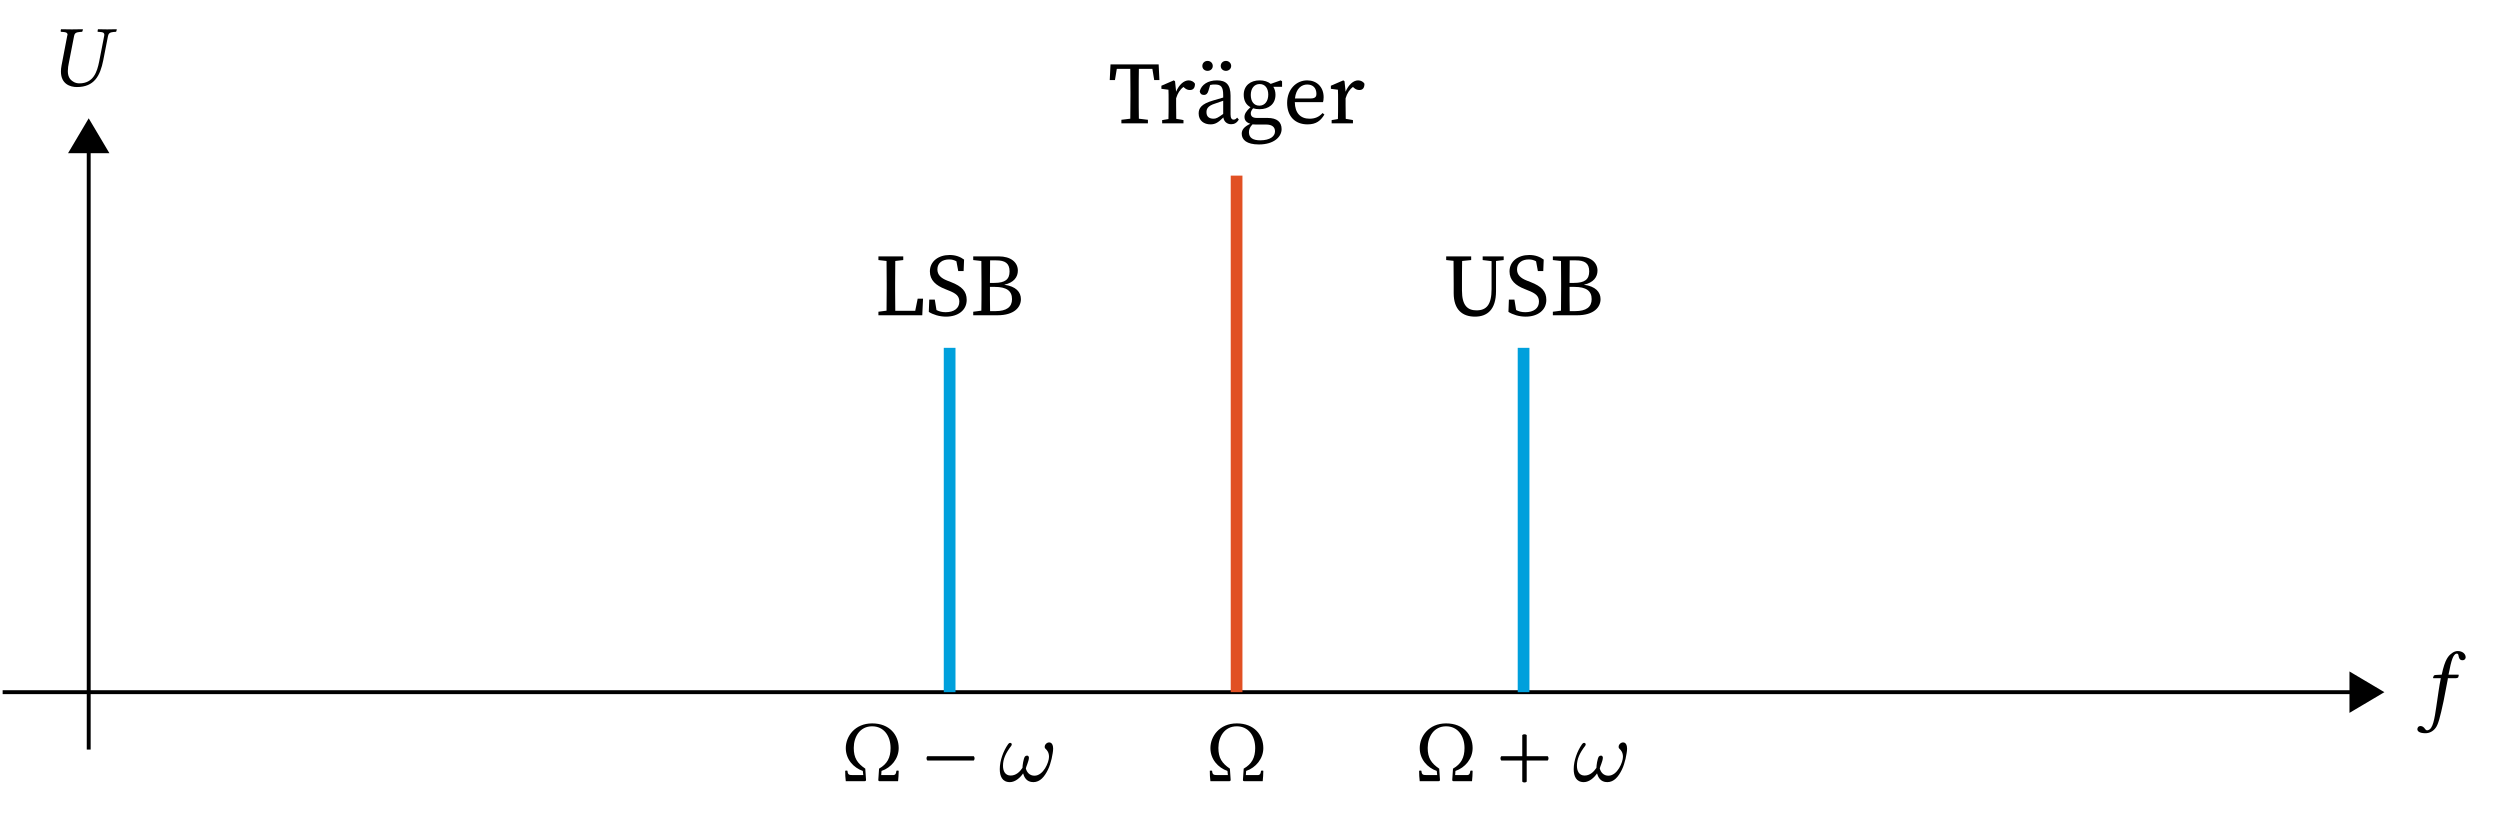
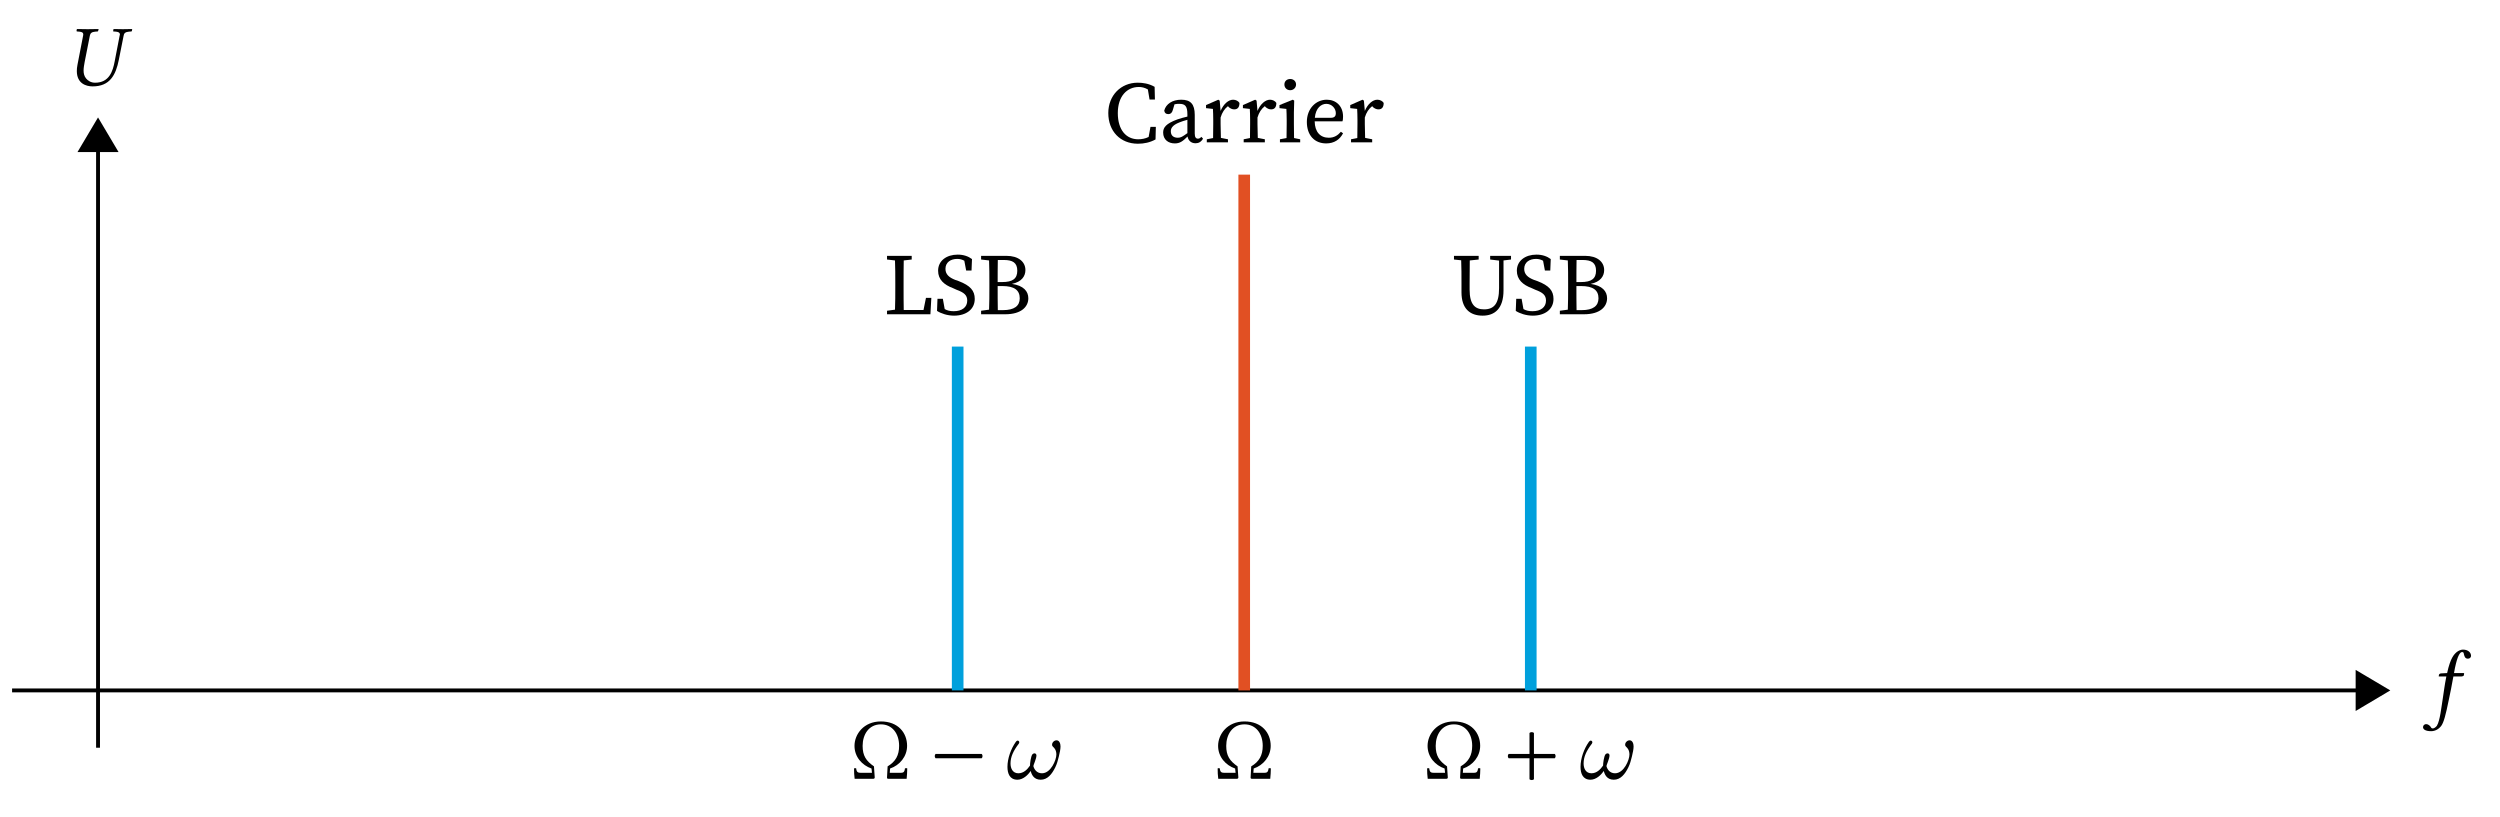
- <svg xmlns="http://www.w3.org/2000/svg" xmlns:xlink="http://www.w3.org/1999/xlink" width="254.733pt" height="82.868pt" viewBox="0 0 254.733 82.868">
+ <svg xmlns="http://www.w3.org/2000/svg" xmlns:xlink="http://www.w3.org/1999/xlink" width="254.717" height="83.227" viewBox="0 0 254.717 83.227">
  <defs>
    <g>
      <g id="glyph-0-0">
-         <path d="M 1.578 1.562 C 1.484 1.719 1.312 1.828 1.172 1.828 C 1.062 1.828 1.016 1.766 0.953 1.688 C 0.875 1.562 0.703 1.391 0.516 1.391 C 0.266 1.391 0.172 1.562 0.172 1.719 C 0.172 1.922 0.391 2.125 1 2.125 C 1.375 2.125 1.766 1.953 2.047 1.562 C 2.297 1.219 2.484 0.531 2.844 -1.156 C 2.984 -1.859 3.125 -2.594 3.266 -3.344 L 3.281 -3.484 L 4.125 -3.484 C 4.203 -3.484 4.328 -3.531 4.344 -3.594 C 4.344 -3.594 4.391 -3.781 4.391 -3.797 C 4.391 -3.828 4.375 -3.844 4.328 -3.844 L 3.344 -3.844 L 3.453 -4.344 C 3.578 -5.016 3.703 -5.422 3.828 -5.672 C 3.969 -5.922 4.078 -5.984 4.188 -5.984 C 4.328 -5.984 4.344 -5.906 4.375 -5.734 C 4.406 -5.547 4.484 -5.312 4.766 -5.312 C 5.031 -5.312 5.094 -5.531 5.094 -5.609 C 5.094 -5.938 4.797 -6.25 4.266 -6.25 C 4.078 -6.25 3.828 -6.156 3.656 -6 C 3.359 -5.781 2.984 -5.438 2.656 -3.844 L 2.062 -3.812 C 1.891 -3.812 1.828 -3.734 1.812 -3.656 C 1.797 -3.641 1.766 -3.531 1.766 -3.516 C 1.766 -3.484 1.797 -3.484 1.812 -3.484 L 2.562 -3.484 C 2.359 -2.469 2.312 -1.938 2.203 -1.266 C 2.062 -0.406 1.922 1.062 1.578 1.562 Z M 1.578 1.562 " />
+         <path d="M 1.578 1.562 C 1.469 1.703 1.297 1.828 1.172 1.828 C 1.047 1.828 1 1.766 0.953 1.672 C 0.875 1.562 0.703 1.391 0.5 1.391 C 0.266 1.391 0.172 1.562 0.172 1.703 C 0.172 1.906 0.391 2.109 1 2.109 C 1.359 2.109 1.75 1.938 2.031 1.562 C 2.281 1.203 2.469 0.531 2.812 -1.156 C 2.953 -1.844 3.109 -2.562 3.234 -3.312 L 3.266 -3.469 L 4.094 -3.469 C 4.172 -3.469 4.297 -3.5 4.328 -3.578 C 4.328 -3.578 4.359 -3.766 4.359 -3.766 C 4.359 -3.797 4.344 -3.812 4.297 -3.812 L 3.328 -3.812 L 3.422 -4.328 C 3.562 -4.984 3.688 -5.391 3.812 -5.625 C 3.938 -5.875 4.047 -5.953 4.156 -5.953 C 4.297 -5.953 4.312 -5.875 4.344 -5.703 C 4.391 -5.516 4.453 -5.281 4.734 -5.281 C 5 -5.281 5.062 -5.484 5.062 -5.562 C 5.062 -5.906 4.766 -6.203 4.234 -6.203 C 4.047 -6.203 3.812 -6.109 3.625 -5.969 C 3.344 -5.734 2.969 -5.391 2.625 -3.812 L 2.047 -3.781 C 1.891 -3.781 1.812 -3.703 1.797 -3.641 C 1.781 -3.609 1.766 -3.5 1.766 -3.484 C 1.766 -3.469 1.781 -3.469 1.812 -3.469 L 2.547 -3.469 C 2.344 -2.453 2.297 -1.922 2.188 -1.25 C 2.047 -0.406 1.906 1.047 1.578 1.562 Z M 1.578 1.562 " />
      </g>
      <g id="glyph-0-1">
-         <path d="M 1.828 0.094 C 3.594 0.094 4.203 -1.047 4.516 -2.641 L 5 -5.109 C 5.047 -5.359 5.188 -5.484 5.547 -5.516 L 5.781 -5.531 C 5.812 -5.531 5.844 -5.562 5.859 -5.609 L 5.891 -5.781 L 5.875 -5.797 C 5.469 -5.781 5.125 -5.781 4.922 -5.781 C 4.734 -5.781 4.391 -5.781 3.984 -5.797 L 3.969 -5.781 L 3.938 -5.609 C 3.922 -5.562 3.953 -5.531 3.984 -5.531 L 4.219 -5.516 C 4.5 -5.5 4.625 -5.422 4.625 -5.234 C 4.625 -5.188 4.609 -5.141 4.609 -5.109 L 4.094 -2.484 C 3.891 -1.484 3.531 -0.281 2.078 -0.281 C 1.672 -0.281 1.359 -0.469 1.141 -0.719 C 0.953 -0.969 0.906 -1.25 0.906 -1.531 C 0.906 -1.812 0.953 -2.125 1.016 -2.406 L 1.547 -5.125 C 1.594 -5.375 1.734 -5.484 2.094 -5.516 L 2.312 -5.531 C 2.359 -5.531 2.391 -5.562 2.406 -5.609 L 2.438 -5.781 L 2.422 -5.797 C 2.016 -5.781 1.656 -5.781 1.312 -5.781 C 0.969 -5.781 0.641 -5.781 0.234 -5.797 L 0.203 -5.781 L 0.172 -5.609 C 0.172 -5.562 0.203 -5.531 0.234 -5.531 L 0.453 -5.516 C 0.734 -5.5 0.875 -5.422 0.875 -5.234 C 0.875 -5.203 0.859 -5.172 0.844 -5.125 L 0.266 -2.109 C 0.219 -1.875 0.203 -1.672 0.203 -1.484 C 0.203 -0.203 1.156 0.094 1.828 0.094 Z M 1.828 0.094 " />
+         <path d="M 1.812 0.094 C 3.562 0.094 4.172 -1.047 4.484 -2.625 L 4.969 -5.062 C 5 -5.312 5.141 -5.453 5.516 -5.484 L 5.734 -5.5 C 5.781 -5.5 5.812 -5.516 5.812 -5.562 L 5.844 -5.734 L 5.828 -5.75 C 5.438 -5.75 5.078 -5.734 4.891 -5.734 C 4.688 -5.734 4.359 -5.75 3.953 -5.75 L 3.938 -5.734 L 3.906 -5.562 C 3.891 -5.516 3.922 -5.5 3.953 -5.5 L 4.188 -5.484 C 4.469 -5.453 4.594 -5.375 4.594 -5.188 C 4.594 -5.156 4.578 -5.109 4.562 -5.062 L 4.062 -2.469 C 3.875 -1.469 3.516 -0.281 2.062 -0.281 C 1.656 -0.281 1.344 -0.469 1.141 -0.719 C 0.953 -0.953 0.891 -1.234 0.891 -1.516 C 0.891 -1.812 0.953 -2.109 1 -2.391 L 1.531 -5.078 C 1.578 -5.328 1.719 -5.453 2.078 -5.484 L 2.297 -5.5 C 2.344 -5.5 2.375 -5.516 2.375 -5.562 L 2.422 -5.734 L 2.406 -5.75 C 2 -5.75 1.641 -5.734 1.312 -5.734 C 0.969 -5.734 0.625 -5.75 0.234 -5.75 L 0.203 -5.734 L 0.172 -5.562 C 0.172 -5.516 0.203 -5.5 0.234 -5.5 L 0.453 -5.484 C 0.734 -5.453 0.859 -5.391 0.859 -5.203 C 0.859 -5.172 0.859 -5.125 0.844 -5.078 L 0.266 -2.094 C 0.219 -1.859 0.203 -1.656 0.203 -1.469 C 0.203 -0.203 1.141 0.094 1.812 0.094 Z M 1.812 0.094 " />
      </g>
      <g id="glyph-0-2">
-         <path d="M 0.531 -2.547 C 0.422 -2.438 0.422 -2.219 0.531 -2.109 L 5.266 -2.109 C 5.375 -2.219 5.375 -2.438 5.266 -2.547 Z M 0.531 -2.547 " />
+         <path d="M 0.531 -2.531 C 0.422 -2.422 0.422 -2.203 0.531 -2.094 L 5.234 -2.094 C 5.344 -2.203 5.344 -2.422 5.234 -2.531 Z M 0.531 -2.531 " />
      </g>
      <g id="glyph-0-3">
-         <path d="M 2.672 0.047 C 2.781 0.156 3.016 0.156 3.125 0.047 L 3.125 -2.109 L 5.266 -2.109 C 5.375 -2.219 5.375 -2.438 5.266 -2.547 L 3.125 -2.547 L 3.125 -4.703 C 3.016 -4.812 2.781 -4.812 2.672 -4.703 L 2.672 -2.547 L 0.531 -2.547 C 0.422 -2.438 0.422 -2.219 0.531 -2.109 L 2.672 -2.109 Z M 2.672 0.047 " />
+         <path d="M 2.656 0.047 C 2.766 0.156 3 0.156 3.109 0.047 L 3.109 -2.094 L 5.234 -2.094 C 5.344 -2.203 5.344 -2.422 5.234 -2.531 L 3.109 -2.531 L 3.109 -4.672 C 3 -4.781 2.766 -4.781 2.656 -4.672 L 2.656 -2.531 L 0.531 -2.531 C 0.422 -2.422 0.422 -2.203 0.531 -2.094 L 2.656 -2.094 Z M 2.656 0.047 " />
      </g>
      <g id="glyph-1-0">
-         <path d="M 4.094 -1.047 C 5.078 -1.375 5.844 -2.297 5.844 -3.375 C 5.844 -4.703 4.922 -5.891 3.141 -5.891 C 1.375 -5.891 0.453 -4.562 0.453 -3.375 C 0.453 -2.234 1.234 -1.375 2.188 -1.047 L 2.234 -0.625 L 1.312 -0.625 C 1.281 -0.625 1.266 -0.625 1.234 -0.625 C 0.812 -0.625 0.656 -0.625 0.625 -1.062 C 0.547 -1.094 0.469 -1.094 0.391 -1.062 C 0.391 -0.703 0.406 -0.344 0.453 0 L 2.359 0 C 2.469 0 2.516 -0.047 2.516 -0.141 L 2.438 -1.281 C 1.625 -1.828 1.266 -2.375 1.266 -3.391 C 1.266 -4.531 1.891 -5.594 3.141 -5.594 C 4.312 -5.594 5.016 -4.641 5.016 -3.375 C 5.016 -2.406 4.672 -1.75 3.844 -1.281 L 3.766 -0.125 C 3.766 -0.047 3.812 0 3.922 0 L 5.781 0 C 5.812 -0.297 5.844 -0.703 5.844 -1.062 C 5.781 -1.094 5.703 -1.094 5.609 -1.062 C 5.562 -0.609 5.406 -0.609 5.062 -0.625 C 5.016 -0.625 4.984 -0.625 4.938 -0.625 L 4.062 -0.625 Z M 4.094 -1.047 " />
+         <path d="M 4.062 -1.047 C 5.047 -1.375 5.797 -2.281 5.797 -3.359 C 5.797 -4.672 4.891 -5.844 3.125 -5.844 C 1.375 -5.844 0.438 -4.531 0.438 -3.359 C 0.438 -2.219 1.219 -1.375 2.172 -1.047 L 2.219 -0.609 L 1.297 -0.609 C 1.266 -0.609 1.25 -0.609 1.234 -0.609 C 0.812 -0.609 0.656 -0.609 0.609 -1.062 C 0.547 -1.094 0.469 -1.094 0.391 -1.062 C 0.391 -0.688 0.406 -0.344 0.453 0 L 2.344 0 C 2.438 0 2.5 -0.047 2.5 -0.141 L 2.422 -1.266 C 1.609 -1.828 1.266 -2.359 1.266 -3.359 C 1.266 -4.5 1.891 -5.547 3.125 -5.547 C 4.281 -5.547 4.984 -4.609 4.984 -3.359 C 4.984 -2.391 4.625 -1.75 3.812 -1.266 L 3.75 -0.125 C 3.75 -0.047 3.781 0 3.891 0 L 5.75 0 C 5.781 -0.297 5.812 -0.703 5.812 -1.062 C 5.75 -1.094 5.656 -1.094 5.578 -1.062 C 5.531 -0.609 5.375 -0.609 5.016 -0.609 C 4.984 -0.609 4.938 -0.609 4.906 -0.609 L 4.031 -0.609 Z M 4.062 -1.047 " />
      </g>
      <g id="glyph-2-0">
-         <path d="M 5.562 -3.312 C 5.562 -3.578 5.484 -3.953 5.156 -3.953 C 4.922 -3.953 4.703 -3.734 4.703 -3.516 C 4.703 -3.359 4.75 -3.344 4.812 -3.281 C 4.938 -3.156 5.141 -2.938 5.141 -2.484 C 5.141 -1.938 4.578 -0.562 3.656 -0.562 C 3.156 -0.562 2.875 -0.922 2.781 -1.297 C 2.781 -1.422 3.094 -2.062 3.094 -2.391 C 3.094 -2.5 3.031 -2.609 2.906 -2.609 C 2.828 -2.609 2.75 -2.578 2.688 -2.516 C 2.531 -2.297 2.438 -1.578 2.438 -1.359 C 2.156 -0.938 1.766 -0.578 1.234 -0.578 C 0.656 -0.578 0.453 -1.062 0.453 -1.578 C 0.453 -2.25 0.719 -2.859 1.297 -3.609 C 1.344 -3.688 1.344 -3.719 1.344 -3.766 C 1.344 -3.844 1.266 -3.906 1.188 -3.906 C 1.094 -3.906 1.016 -3.844 0.969 -3.766 C 0.484 -3.078 0.125 -2.094 0.125 -1.234 C 0.125 -0.531 0.359 0.094 1.156 0.094 C 1.719 0.094 2.234 -0.391 2.5 -0.797 C 2.609 -0.438 2.828 0.094 3.547 0.094 C 4.234 0.094 4.688 -0.469 5.031 -1.172 C 5.203 -1.516 5.312 -1.906 5.406 -2.281 C 5.484 -2.672 5.562 -3.031 5.562 -3.312 Z M 5.562 -3.312 " />
+         <path d="M 5.531 -3.297 C 5.531 -3.547 5.438 -3.922 5.125 -3.922 C 4.891 -3.922 4.672 -3.703 4.672 -3.484 C 4.672 -3.344 4.719 -3.328 4.781 -3.25 C 4.906 -3.141 5.109 -2.922 5.109 -2.469 C 5.109 -1.922 4.547 -0.562 3.641 -0.562 C 3.141 -0.562 2.859 -0.922 2.766 -1.297 C 2.766 -1.406 3.078 -2.047 3.078 -2.375 C 3.078 -2.484 3.016 -2.594 2.875 -2.594 C 2.812 -2.594 2.734 -2.562 2.672 -2.5 C 2.5 -2.281 2.422 -1.562 2.422 -1.344 C 2.141 -0.938 1.766 -0.562 1.234 -0.562 C 0.656 -0.562 0.438 -1.062 0.438 -1.562 C 0.438 -2.234 0.719 -2.844 1.281 -3.578 C 1.328 -3.656 1.328 -3.688 1.328 -3.734 C 1.328 -3.812 1.25 -3.891 1.172 -3.891 C 1.078 -3.891 1.016 -3.812 0.969 -3.75 C 0.484 -3.062 0.125 -2.078 0.125 -1.219 C 0.125 -0.531 0.359 0.094 1.141 0.094 C 1.703 0.094 2.219 -0.375 2.484 -0.797 C 2.594 -0.422 2.812 0.094 3.516 0.094 C 4.203 0.094 4.656 -0.469 5 -1.172 C 5.172 -1.516 5.266 -1.891 5.359 -2.266 C 5.453 -2.656 5.531 -3.016 5.531 -3.297 Z M 5.531 -3.297 " />
      </g>
      <g id="glyph-3-0">
-         <path d="M 0.391 -5.625 L 1.219 -5.531 C 1.234 -4.766 1.234 -4 1.234 -3.219 L 1.234 -2.766 C 1.234 -2 1.234 -1.234 1.219 -0.469 L 0.391 -0.359 L 0.391 0 L 4.859 0 L 4.938 -1.688 L 4.391 -1.688 L 4.141 -0.453 L 2.109 -0.453 C 2.094 -1.203 2.094 -1.953 2.094 -2.594 L 2.094 -3.219 C 2.094 -3.984 2.094 -4.766 2.109 -5.531 L 2.922 -5.625 L 2.922 -6 L 0.391 -6 Z M 0.391 -5.625 " />
+         <path d="M 1.234 -3.188 L 1.234 -2.75 C 1.234 -1.984 1.234 -1.234 1.203 -0.469 L 0.391 -0.359 L 0.391 0 L 4.812 0 L 4.906 -1.672 L 4.359 -1.672 L 4.109 -0.438 L 2.094 -0.438 C 2.078 -1.203 2.078 -1.953 2.078 -2.578 L 2.078 -3.188 C 2.078 -3.953 2.078 -4.719 2.094 -5.484 L 2.906 -5.578 L 2.906 -5.953 L 0.391 -5.953 L 0.391 -5.578 L 1.203 -5.484 C 1.234 -4.734 1.234 -3.969 1.234 -3.188 Z M 1.234 -3.188 " />
      </g>
      <g id="glyph-3-1">
-         <path d="M 2.109 0.141 C 3.344 0.141 4.219 -0.516 4.219 -1.562 C 4.219 -2.422 3.766 -2.938 2.594 -3.391 L 2.234 -3.531 C 1.594 -3.781 1.234 -4.125 1.234 -4.672 C 1.234 -5.344 1.75 -5.688 2.438 -5.688 C 2.719 -5.688 2.938 -5.625 3.172 -5.5 L 3.359 -4.5 L 3.906 -4.5 L 3.953 -5.672 C 3.578 -5.953 3.094 -6.141 2.484 -6.141 C 1.344 -6.141 0.469 -5.5 0.469 -4.469 C 0.469 -3.562 1.094 -3.031 2.016 -2.672 L 2.359 -2.531 C 3.125 -2.234 3.469 -1.969 3.469 -1.391 C 3.469 -0.703 2.922 -0.312 2.078 -0.312 C 1.688 -0.312 1.422 -0.391 1.141 -0.531 L 0.969 -1.594 L 0.406 -1.594 L 0.359 -0.344 C 0.766 -0.078 1.438 0.141 2.109 0.141 Z M 2.109 0.141 " />
+         <path d="M 2.062 -0.312 C 1.688 -0.312 1.406 -0.375 1.141 -0.531 L 0.953 -1.578 L 0.406 -1.578 L 0.359 -0.344 C 0.766 -0.078 1.422 0.141 2.094 0.141 C 3.328 0.141 4.203 -0.5 4.203 -1.562 C 4.203 -2.406 3.75 -2.922 2.578 -3.375 L 2.219 -3.5 C 1.578 -3.75 1.219 -4.078 1.219 -4.625 C 1.219 -5.297 1.75 -5.641 2.422 -5.641 C 2.688 -5.641 2.922 -5.578 3.141 -5.453 L 3.328 -4.453 L 3.875 -4.453 L 3.922 -5.625 C 3.547 -5.906 3.062 -6.078 2.469 -6.078 C 1.328 -6.078 0.469 -5.453 0.469 -4.438 C 0.469 -3.531 1.078 -3 2 -2.656 L 2.344 -2.5 C 3.109 -2.219 3.438 -1.953 3.438 -1.391 C 3.438 -0.703 2.891 -0.312 2.062 -0.312 Z M 2.062 -0.312 " />
      </g>
      <g id="glyph-3-2">
-         <path d="M 2.578 -2.891 C 3.812 -2.891 4.344 -2.469 4.344 -1.641 C 4.344 -0.844 3.797 -0.422 2.656 -0.422 L 2.109 -0.422 C 2.094 -1.188 2.094 -1.953 2.094 -2.891 Z M 2.719 -5.594 C 3.641 -5.594 4.094 -5.297 4.094 -4.469 C 4.094 -3.656 3.641 -3.297 2.547 -3.297 L 2.094 -3.297 C 2.094 -4.016 2.094 -4.812 2.109 -5.594 Z M 0.391 -5.625 L 1.219 -5.531 C 1.234 -4.766 1.234 -3.984 1.234 -3.219 L 1.234 -2.781 C 1.234 -2 1.234 -1.219 1.219 -0.469 L 0.391 -0.359 L 0.391 0 L 2.859 0 C 4.578 0 5.25 -0.828 5.25 -1.641 C 5.25 -2.359 4.75 -2.953 3.547 -3.109 C 4.547 -3.328 4.938 -3.906 4.938 -4.547 C 4.938 -5.391 4.234 -6 2.984 -6 L 0.391 -6 Z M 0.391 -5.625 " />
+         <path d="M 1.234 -2.75 C 1.234 -1.984 1.234 -1.203 1.203 -0.469 L 0.391 -0.359 L 0.391 0 L 2.844 0 C 4.547 0 5.203 -0.812 5.203 -1.625 C 5.203 -2.344 4.719 -2.922 3.531 -3.094 C 4.516 -3.297 4.906 -3.875 4.906 -4.5 C 4.906 -5.344 4.203 -5.953 2.969 -5.953 L 0.391 -5.953 L 0.391 -5.578 L 1.203 -5.484 C 1.234 -4.719 1.234 -3.953 1.234 -3.188 Z M 2.562 -2.875 C 3.781 -2.875 4.328 -2.453 4.328 -1.625 C 4.328 -0.844 3.766 -0.422 2.625 -0.422 L 2.094 -0.422 C 2.078 -1.172 2.078 -1.938 2.078 -2.875 Z M 2.703 -5.531 C 3.609 -5.531 4.078 -5.25 4.078 -4.438 C 4.078 -3.625 3.609 -3.281 2.531 -3.281 L 2.078 -3.281 C 2.078 -3.984 2.078 -4.781 2.094 -5.531 Z M 2.703 -5.531 " />
      </g>
      <g id="glyph-3-3">
-         <path d="M 4.062 -5.625 L 4.969 -5.516 L 4.969 -2.672 C 4.969 -1.078 4.453 -0.5 3.438 -0.5 C 2.531 -0.5 1.953 -0.984 1.953 -2.516 L 1.953 -3.219 C 1.953 -4 1.953 -4.766 1.969 -5.531 L 2.891 -5.625 L 2.891 -6 L 0.344 -6 L 0.344 -5.625 L 1.094 -5.547 C 1.109 -4.766 1.109 -4 1.109 -3.219 L 1.109 -2.25 C 1.109 -0.578 1.984 0.141 3.281 0.141 C 4.516 0.141 5.422 -0.562 5.422 -2.453 L 5.422 -5.531 L 6.203 -5.625 L 6.203 -6 L 4.062 -6 Z M 4.062 -5.625 " />
+         <path d="M 1.938 -2.5 L 1.938 -3.203 C 1.938 -3.969 1.938 -4.734 1.953 -5.484 L 2.859 -5.578 L 2.859 -5.953 L 0.344 -5.953 L 0.344 -5.578 L 1.078 -5.5 C 1.109 -4.734 1.109 -3.969 1.109 -3.203 L 1.109 -2.234 C 1.109 -0.578 1.969 0.141 3.266 0.141 C 4.484 0.141 5.391 -0.562 5.391 -2.438 L 5.391 -5.484 L 6.156 -5.578 L 6.156 -5.953 L 4.031 -5.953 L 4.031 -5.578 L 4.938 -5.469 L 4.938 -2.656 C 4.938 -1.078 4.422 -0.5 3.406 -0.5 C 2.5 -0.5 1.938 -0.984 1.938 -2.5 Z M 1.938 -2.5 " />
      </g>
      <g id="glyph-3-4">
-         <path d="M 0.172 -4.406 L 0.703 -4.406 L 0.891 -5.547 L 2.266 -5.547 C 2.281 -4.766 2.281 -3.984 2.281 -3.219 L 2.281 -2.781 C 2.281 -2 2.281 -1.234 2.266 -0.469 L 1.359 -0.359 L 1.359 0 L 4.062 0 L 4.062 -0.359 L 3.141 -0.469 C 3.125 -1.234 3.125 -2 3.125 -2.781 L 3.125 -3.219 C 3.125 -4 3.125 -4.797 3.141 -5.547 L 4.516 -5.547 L 4.703 -4.406 L 5.234 -4.406 L 5.156 -6 L 0.25 -6 Z M 0.172 -4.406 " />
+         <path d="M 3.469 -0.312 C 2.266 -0.312 1.391 -1.234 1.391 -2.984 C 1.391 -4.719 2.344 -5.641 3.531 -5.641 C 3.828 -5.641 4.125 -5.578 4.453 -5.391 L 4.625 -4.359 L 5.172 -4.359 L 5.141 -5.656 C 4.547 -6 3.906 -6.078 3.422 -6.078 C 1.703 -6.078 0.422 -4.781 0.422 -2.984 C 0.422 -1.141 1.641 0.141 3.438 0.141 C 4.062 0.141 4.672 0.016 5.234 -0.297 L 5.266 -1.578 L 4.719 -1.578 L 4.531 -0.547 C 4.188 -0.375 3.812 -0.312 3.469 -0.312 Z M 3.469 -0.312 " />
      </g>
      <g id="glyph-3-5">
-         <path d="M 0.375 0 L 2.547 0 L 2.547 -0.328 L 1.812 -0.453 C 1.812 -0.906 1.797 -1.484 1.797 -1.875 L 1.797 -2.547 C 1.953 -3.062 2.188 -3.438 2.547 -3.703 L 2.656 -3.609 C 2.812 -3.469 2.984 -3.391 3.203 -3.391 C 3.547 -3.391 3.719 -3.609 3.719 -4.031 C 3.609 -4.234 3.344 -4.375 3.078 -4.375 C 2.594 -4.375 2.094 -3.938 1.797 -3.219 L 1.688 -4.281 L 1.562 -4.375 L 0.297 -3.828 L 0.297 -3.516 L 1.016 -3.422 C 1.031 -3.078 1.031 -2.797 1.031 -2.312 L 1.031 -1.875 C 1.031 -1.484 1.031 -0.891 1.016 -0.438 L 0.375 -0.328 Z M 0.375 0 " />
+         <path d="M 3.703 0.094 C 4.016 0.094 4.266 -0.031 4.469 -0.375 L 4.297 -0.562 C 4.203 -0.453 4.094 -0.375 3.953 -0.375 C 3.75 -0.375 3.625 -0.516 3.625 -0.891 L 3.625 -2.797 C 3.625 -3.906 3.188 -4.344 2.25 -4.344 C 1.344 -4.344 0.688 -3.906 0.516 -3.234 C 0.547 -3 0.688 -2.875 0.938 -2.875 C 1.172 -2.875 1.312 -3.016 1.391 -3.297 L 1.562 -3.875 C 1.75 -3.922 1.906 -3.922 2.047 -3.922 C 2.625 -3.922 2.875 -3.719 2.875 -2.859 L 2.875 -2.625 C 2.531 -2.547 2.156 -2.438 1.875 -2.344 C 0.672 -1.906 0.406 -1.5 0.406 -1 C 0.406 -0.266 0.938 0.109 1.594 0.109 C 2.109 0.109 2.406 -0.109 2.891 -0.594 C 2.969 -0.172 3.266 0.094 3.703 0.094 Z M 1.188 -1.125 C 1.188 -1.391 1.297 -1.734 2.062 -2.031 C 2.25 -2.109 2.562 -2.219 2.875 -2.297 L 2.875 -0.938 C 2.375 -0.578 2.203 -0.469 1.906 -0.469 C 1.5 -0.469 1.188 -0.656 1.188 -1.125 Z M 1.188 -1.125 " />
      </g>
      <g id="glyph-3-6">
-         <path d="M 3.719 0.094 C 4.031 0.094 4.281 -0.031 4.5 -0.375 L 4.328 -0.578 C 4.219 -0.453 4.125 -0.375 3.969 -0.375 C 3.781 -0.375 3.656 -0.516 3.656 -0.906 L 3.656 -2.812 C 3.656 -3.938 3.203 -4.375 2.266 -4.375 C 1.359 -4.375 0.688 -3.938 0.516 -3.266 C 0.547 -3.031 0.688 -2.891 0.938 -2.891 C 1.188 -2.891 1.328 -3.047 1.406 -3.328 L 1.578 -3.906 C 1.766 -3.953 1.922 -3.953 2.062 -3.953 C 2.656 -3.953 2.906 -3.75 2.906 -2.875 L 2.906 -2.625 C 2.562 -2.531 2.234 -2.422 1.891 -2.328 C 0.641 -1.969 0.406 -1.516 0.406 -1 C 0.406 -0.266 0.953 0.109 1.609 0.109 C 2.125 0.109 2.422 -0.109 2.922 -0.594 C 2.984 -0.172 3.297 0.094 3.719 0.094 Z M 1.312 -5.344 C 1.609 -5.344 1.844 -5.547 1.844 -5.844 C 1.844 -6.141 1.609 -6.359 1.312 -6.359 C 1.016 -6.359 0.781 -6.141 0.781 -5.844 C 0.781 -5.547 1.016 -5.344 1.312 -5.344 Z M 3.188 -5.344 C 3.469 -5.344 3.719 -5.547 3.719 -5.844 C 3.719 -6.141 3.469 -6.359 3.188 -6.359 C 2.891 -6.359 2.656 -6.141 2.656 -5.844 C 2.656 -5.547 2.891 -5.344 3.188 -5.344 Z M 1.203 -1.125 C 1.203 -1.406 1.266 -1.766 2.094 -2.016 C 2.359 -2.109 2.625 -2.203 2.906 -2.297 L 2.906 -0.953 C 2.359 -0.562 2.188 -0.469 1.922 -0.469 C 1.5 -0.469 1.203 -0.656 1.203 -1.125 Z M 1.203 -1.125 " />
+         <path d="M 0.375 0 L 2.531 0 L 2.531 -0.312 L 1.812 -0.453 C 1.797 -0.891 1.781 -1.469 1.781 -1.859 L 1.781 -2.531 C 1.938 -3.047 2.172 -3.406 2.531 -3.688 L 2.625 -3.578 C 2.797 -3.438 2.969 -3.359 3.172 -3.359 C 3.531 -3.359 3.703 -3.594 3.703 -4.016 C 3.594 -4.203 3.328 -4.344 3.062 -4.344 C 2.578 -4.344 2.078 -3.906 1.781 -3.203 L 1.688 -4.25 L 1.547 -4.344 L 0.297 -3.797 L 0.297 -3.484 L 1 -3.406 C 1.016 -3.047 1.031 -2.781 1.031 -2.297 L 1.031 -1.859 C 1.031 -1.469 1.016 -0.875 1.016 -0.438 L 0.375 -0.312 Z M 0.375 0 " />
      </g>
      <g id="glyph-3-7">
-         <path d="M 1.062 0.906 C 1.062 0.625 1.156 0.391 1.422 0.109 C 1.531 0.109 1.656 0.125 1.766 0.125 L 2.812 0.125 C 3.469 0.125 3.719 0.422 3.719 0.828 C 3.719 1.328 3.203 1.734 2.219 1.734 C 1.5 1.734 1.062 1.5 1.062 0.906 Z M 2.141 -1.438 C 3.078 -1.438 3.766 -1.953 3.766 -2.906 C 3.766 -3.219 3.688 -3.5 3.547 -3.719 L 4.438 -3.719 L 4.438 -4.281 L 4.297 -4.375 L 3.281 -4.016 C 3 -4.25 2.609 -4.375 2.156 -4.375 C 1.219 -4.375 0.531 -3.844 0.531 -2.906 C 0.531 -2.297 0.781 -1.875 1.219 -1.641 C 0.766 -1.234 0.609 -0.938 0.609 -0.656 C 0.609 -0.297 0.812 -0.078 1.203 0.047 C 0.547 0.359 0.328 0.672 0.328 1.062 C 0.328 1.688 0.844 2.156 2.078 2.156 C 3.609 2.156 4.391 1.375 4.391 0.594 C 4.391 -0.125 3.938 -0.547 2.953 -0.547 L 1.875 -0.547 C 1.453 -0.547 1.25 -0.703 1.25 -1.031 C 1.25 -1.188 1.328 -1.328 1.484 -1.531 C 1.672 -1.469 1.891 -1.438 2.141 -1.438 Z M 2.125 -1.797 C 1.562 -1.797 1.25 -2.234 1.25 -2.891 C 1.25 -3.547 1.594 -4 2.156 -4 C 2.719 -4 3.031 -3.562 3.031 -2.922 C 3.031 -2.266 2.688 -1.797 2.125 -1.797 Z M 2.125 -1.797 " />
+         <path d="M 1.359 -5.312 C 1.688 -5.312 1.953 -5.562 1.953 -5.891 C 1.953 -6.234 1.688 -6.453 1.359 -6.453 C 1.016 -6.453 0.766 -6.234 0.766 -5.891 C 0.766 -5.562 1.016 -5.312 1.359 -5.312 Z M 2.375 -0.312 L 1.75 -0.438 C 1.75 -0.891 1.734 -1.469 1.734 -1.859 L 1.734 -3.047 L 1.766 -4.25 L 1.625 -4.344 L 0.266 -3.797 L 0.266 -3.484 L 0.969 -3.406 C 0.984 -3.047 1 -2.781 1 -2.281 L 1 -1.859 C 1 -1.469 0.984 -0.891 0.984 -0.438 L 0.312 -0.312 L 0.312 0 L 2.375 0 Z M 2.375 -0.312 " />
      </g>
      <g id="glyph-3-8">
-         <path d="M 2.453 -3.953 C 3.031 -3.953 3.391 -3.609 3.391 -2.984 C 3.391 -2.734 3.281 -2.531 2.797 -2.531 L 1.203 -2.531 C 1.312 -3.562 1.891 -3.953 2.453 -3.953 Z M 2.484 0.109 C 3.391 0.109 3.828 -0.281 4.203 -0.891 L 4.016 -1.047 C 3.656 -0.641 3.234 -0.469 2.688 -0.469 C 1.766 -0.469 1.203 -1.047 1.188 -2.156 L 4.062 -2.156 C 4.094 -2.266 4.125 -2.438 4.125 -2.656 C 4.125 -3.734 3.391 -4.375 2.453 -4.375 C 1.328 -4.375 0.406 -3.453 0.406 -2.078 C 0.406 -0.703 1.219 0.109 2.484 0.109 Z M 2.484 0.109 " />
+         <path d="M 2.391 -3.922 C 2.938 -3.922 3.359 -3.469 3.359 -2.969 C 3.359 -2.719 3.266 -2.5 2.844 -2.5 L 1.219 -2.5 C 1.312 -3.531 1.891 -3.922 2.391 -3.922 Z M 2.438 -4.344 C 1.328 -4.344 0.406 -3.438 0.406 -2.078 C 0.406 -0.719 1.188 0.109 2.375 0.109 C 3.188 0.109 3.766 -0.281 4.094 -0.922 L 3.875 -1.078 C 3.562 -0.719 3.203 -0.469 2.641 -0.469 C 1.781 -0.469 1.219 -1.047 1.203 -2.141 L 4.031 -2.141 C 4.078 -2.25 4.094 -2.422 4.094 -2.625 C 4.094 -3.703 3.375 -4.344 2.438 -4.344 Z M 2.438 -4.344 " />
      </g>
    </g>
    <clipPath id="clip-0">
-       <path clip-rule="nonzero" d="M 0.07 70 L 240 70 L 240 71 L 0.07 71 Z M 0.07 70 " />
+       <path clip-rule="nonzero" d="M 1.031 70 L 241 70 L 241 71 L 1.031 71 Z M 1.031 70 " />
    </clipPath>
  </defs>
  <g clip-path="url(#clip-0)">
-     <path fill="none" stroke-width="0.399" stroke-linecap="butt" stroke-linejoin="miter" stroke="rgb(0%, 0%, 0%)" stroke-opacity="1" stroke-miterlimit="10" d="M -8.784 0 L 230.823 0 " transform="matrix(0.99841, 0, 0, -0.99841, 9.039982, 70.52766)" />
+     <path fill="none" stroke-width="0.399" stroke-linecap="butt" stroke-linejoin="miter" stroke="rgb(0%, 0%, 0%)" stroke-opacity="1" stroke-miterlimit="10" d="M -8.838 0.002 L 232.259 0.002 " transform="matrix(0.990798, 0, 0, -0.990798, 9.987623, 70.34564)" />
  </g>
-   <path fill-rule="nonzero" fill="rgb(0%, 0%, 0%)" fill-opacity="1" stroke-width="0.399" stroke-linecap="butt" stroke-linejoin="miter" stroke="rgb(0%, 0%, 0%)" stroke-opacity="1" stroke-miterlimit="10" d="M 3.173 0 L 0.199 1.765 L 0.199 -1.764 Z M 3.173 0 " transform="matrix(0.99841, 0, 0, -0.99841, 239.3948, 70.52766)" />
+   <path fill-rule="nonzero" fill="rgb(0%, 0%, 0%)" fill-opacity="1" stroke-width="0.399" stroke-linecap="butt" stroke-linejoin="miter" stroke="rgb(0%, 0%, 0%)" stroke-opacity="1" stroke-miterlimit="10" d="M 3.173 0.002 L 0.2 1.764 L 0.2 -1.764 Z M 3.173 0.002 " transform="matrix(0.990798, 0, 0, -0.990798, 240.009, 70.34564)" />
  <g fill="rgb(0%, 0%, 0%)" fill-opacity="1">
-     <use xlink:href="#glyph-0-0" x="246.141" y="72.586" />
+     <use xlink:href="#glyph-0-0" x="246.704" y="72.389" />
  </g>
-   <path fill="none" stroke-width="0.399" stroke-linecap="butt" stroke-linejoin="miter" stroke="rgb(0%, 0%, 0%)" stroke-opacity="1" stroke-miterlimit="10" d="M -0.001 -5.857 L -0.001 55.1 " transform="matrix(0.99841, 0, 0, -0.99841, 9.039982, 70.52766)" />
-   <path fill-rule="nonzero" fill="rgb(0%, 0%, 0%)" fill-opacity="1" stroke-width="0.399" stroke-linecap="butt" stroke-linejoin="miter" stroke="rgb(0%, 0%, 0%)" stroke-opacity="1" stroke-miterlimit="10" d="M 3.173 0.001 L 0.2 1.762 L 0.2 -1.764 Z M 3.173 0.001 " transform="matrix(0, -0.99841, -0.99841, 0, 9.039982, 15.61368)" />
+   <path fill="none" stroke-width="0.399" stroke-linecap="butt" stroke-linejoin="miter" stroke="rgb(0%, 0%, 0%)" stroke-opacity="1" stroke-miterlimit="10" d="M 0.001 -5.892 L 0.001 55.461 " transform="matrix(0.990798, 0, 0, -0.990798, 9.987623, 70.34564)" />
+   <path fill-rule="nonzero" fill="rgb(0%, 0%, 0%)" fill-opacity="1" stroke-width="0.399" stroke-linecap="butt" stroke-linejoin="miter" stroke="rgb(0%, 0%, 0%)" stroke-opacity="1" stroke-miterlimit="10" d="M 3.172 -0.001 L 0.2 1.762 L 0.2 -1.763 Z M 3.172 -0.001 " transform="matrix(0, -0.990798, -0.990798, 0, 9.987623, 15.49463)" />
  <g fill="rgb(0%, 0%, 0%)" fill-opacity="1">
-     <use xlink:href="#glyph-0-1" x="6.006" y="8.775" />
+     <use xlink:href="#glyph-0-1" x="7.625" y="8.708" />
  </g>
-   <path fill="none" stroke-width="1.196" stroke-linecap="butt" stroke-linejoin="miter" stroke="rgb(0%, 62.746%, 86.275%)" stroke-opacity="1" stroke-miterlimit="10" d="M 87.861 0 L 87.861 35.142 " transform="matrix(0.99841, 0, 0, -0.99841, 9.039982, 70.52766)" />
-   <path fill="none" stroke-width="1.196" stroke-linecap="butt" stroke-linejoin="miter" stroke="rgb(0%, 62.746%, 86.275%)" stroke-opacity="1" stroke-miterlimit="10" d="M 146.435 0 L 146.435 35.142 " transform="matrix(0.99841, 0, 0, -0.99841, 9.039982, 70.52766)" />
-   <path fill="none" stroke-width="1.196" stroke-linecap="butt" stroke-linejoin="miter" stroke="rgb(88.234%, 31.374%, 13.724%)" stroke-opacity="1" stroke-miterlimit="10" d="M 117.146 0 L 117.146 52.717 " transform="matrix(0.99841, 0, 0, -0.99841, 9.039982, 70.52766)" />
+   <path fill="none" stroke-width="1.196" stroke-linecap="butt" stroke-linejoin="miter" stroke="rgb(0%, 62.746%, 86.275%)" stroke-opacity="1" stroke-miterlimit="10" d="M 88.4 0.002 L 88.4 35.359 " transform="matrix(0.990798, 0, 0, -0.990798, 9.987623, 70.34564)" />
+   <path fill="none" stroke-width="1.196" stroke-linecap="butt" stroke-linejoin="miter" stroke="rgb(0%, 62.746%, 86.275%)" stroke-opacity="1" stroke-miterlimit="10" d="M 147.333 0.002 L 147.333 35.359 " transform="matrix(0.990798, 0, 0, -0.990798, 9.987623, 70.34564)" />
+   <path fill="none" stroke-width="1.196" stroke-linecap="butt" stroke-linejoin="miter" stroke="rgb(88.234%, 31.374%, 13.724%)" stroke-opacity="1" stroke-miterlimit="10" d="M 117.867 0.002 L 117.867 53.041 " transform="matrix(0.990798, 0, 0, -0.990798, 9.987623, 70.34564)" />
  <g fill="rgb(0%, 0%, 0%)" fill-opacity="1">
-     <use xlink:href="#glyph-1-0" x="85.727" y="79.6" />
+     <use xlink:href="#glyph-1-0" x="86.624" y="79.349" />
  </g>
  <g fill="rgb(0%, 0%, 0%)" fill-opacity="1">
-     <use xlink:href="#glyph-0-2" x="93.956" y="79.6" />
+     <use xlink:href="#glyph-0-2" x="94.79" y="79.349" />
  </g>
  <g fill="rgb(0%, 0%, 0%)" fill-opacity="1">
-     <use xlink:href="#glyph-2-0" x="101.746" y="79.6" />
+     <use xlink:href="#glyph-2-0" x="102.521" y="79.349" />
  </g>
  <g fill="rgb(0%, 0%, 0%)" fill-opacity="1">
-     <use xlink:href="#glyph-1-0" x="122.88" y="79.6" />
+     <use xlink:href="#glyph-1-0" x="123.671" y="79.349" />
  </g>
  <g fill="rgb(0%, 0%, 0%)" fill-opacity="1">
-     <use xlink:href="#glyph-1-0" x="144.207" y="79.6" />
+     <use xlink:href="#glyph-1-0" x="145.013" y="79.349" />
  </g>
  <g fill="rgb(0%, 0%, 0%)" fill-opacity="1">
-     <use xlink:href="#glyph-0-3" x="152.436" y="79.6" />
+     <use xlink:href="#glyph-0-3" x="153.179" y="79.349" />
  </g>
  <g fill="rgb(0%, 0%, 0%)" fill-opacity="1">
-     <use xlink:href="#glyph-2-0" x="160.226" y="79.6" />
+     <use xlink:href="#glyph-2-0" x="160.91" y="79.349" />
  </g>
  <g fill="rgb(0%, 0%, 0%)" fill-opacity="1">
-     <use xlink:href="#glyph-3-0" x="89.114" y="32.123" />
+     <use xlink:href="#glyph-3-0" x="89.985" y="32.02" />
  </g>
  <g fill="rgb(0%, 0%, 0%)" fill-opacity="1">
-     <use xlink:href="#glyph-3-1" x="94.28" y="32.123" />
+     <use xlink:href="#glyph-3-1" x="95.111" y="32.02" />
  </g>
  <g fill="rgb(0%, 0%, 0%)" fill-opacity="1">
-     <use xlink:href="#glyph-3-2" x="98.774" y="32.123" />
+     <use xlink:href="#glyph-3-2" x="99.57" y="32.02" />
  </g>
  <g fill="rgb(0%, 0%, 0%)" fill-opacity="1">
-     <use xlink:href="#glyph-3-3" x="147.012" y="32.123" />
+     <use xlink:href="#glyph-3-3" x="147.797" y="32.02" />
  </g>
  <g fill="rgb(0%, 0%, 0%)" fill-opacity="1">
-     <use xlink:href="#glyph-3-1" x="153.341" y="32.123" />
+     <use xlink:href="#glyph-3-1" x="154.078" y="32.02" />
  </g>
  <g fill="rgb(0%, 0%, 0%)" fill-opacity="1">
-     <use xlink:href="#glyph-3-2" x="157.835" y="32.123" />
+     <use xlink:href="#glyph-3-2" x="158.537" y="32.02" />
  </g>
  <g fill="rgb(0%, 0%, 0%)" fill-opacity="1">
-     <use xlink:href="#glyph-3-4" x="112.903" y="12.564" />
+     <use xlink:href="#glyph-3-4" x="112.499" y="14.503" />
+     <use xlink:href="#glyph-3-5" x="118.104" y="14.503" />
  </g>
  <g fill="rgb(0%, 0%, 0%)" fill-opacity="1">
-     <use xlink:href="#glyph-3-5" x="118.041" y="12.564" />
-   </g>
-   <g fill="rgb(0%, 0%, 0%)" fill-opacity="1">
-     <use xlink:href="#glyph-3-6" x="121.729" y="12.564" />
-   </g>
-   <g fill="rgb(0%, 0%, 0%)" fill-opacity="1">
-     <use xlink:href="#glyph-3-7" x="126.196" y="12.564" />
-   </g>
-   <g fill="rgb(0%, 0%, 0%)" fill-opacity="1">
-     <use xlink:href="#glyph-3-8" x="130.744" y="12.564" />
-     <use xlink:href="#glyph-3-5" x="135.31" y="12.564" />
+     <use xlink:href="#glyph-3-6" x="122.582" y="14.503" />
+     <use xlink:href="#glyph-3-6" x="126.34" y="14.503" />
+     <use xlink:href="#glyph-3-7" x="130.097" y="14.503" />
+     <use xlink:href="#glyph-3-8" x="132.745" y="14.503" />
+     <use xlink:href="#glyph-3-6" x="137.276" y="14.503" />
  </g>
</svg>
